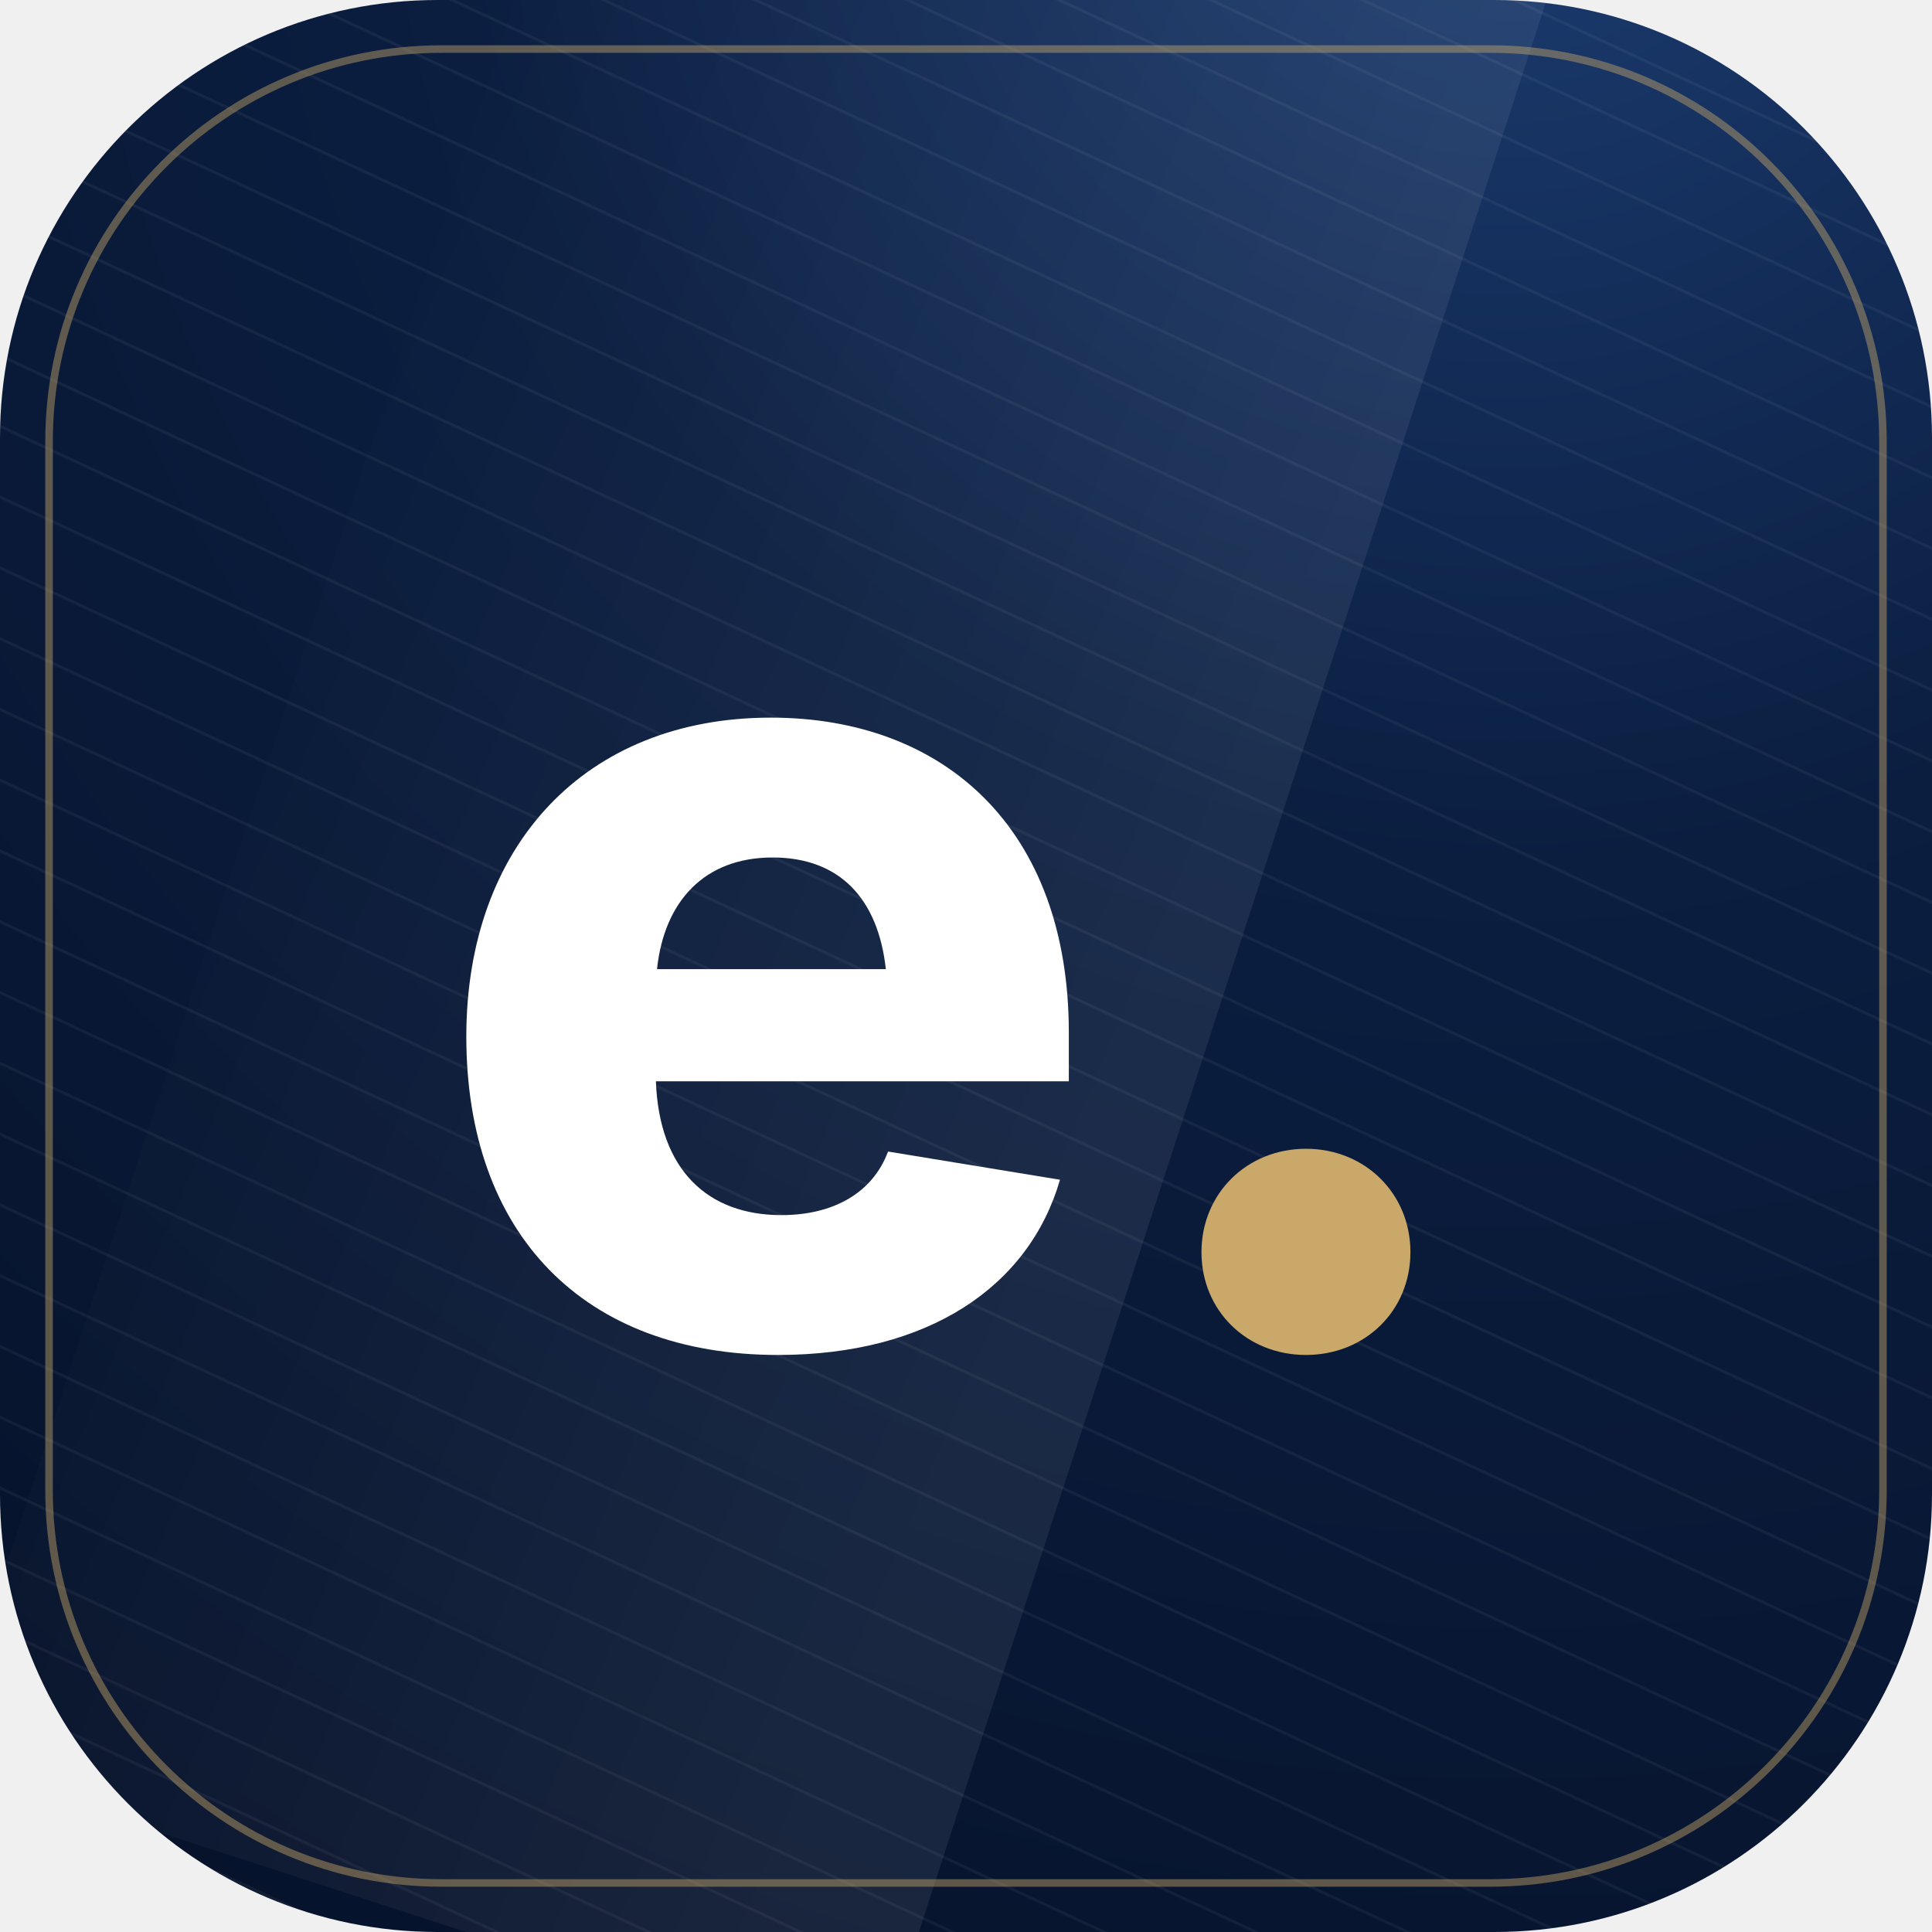
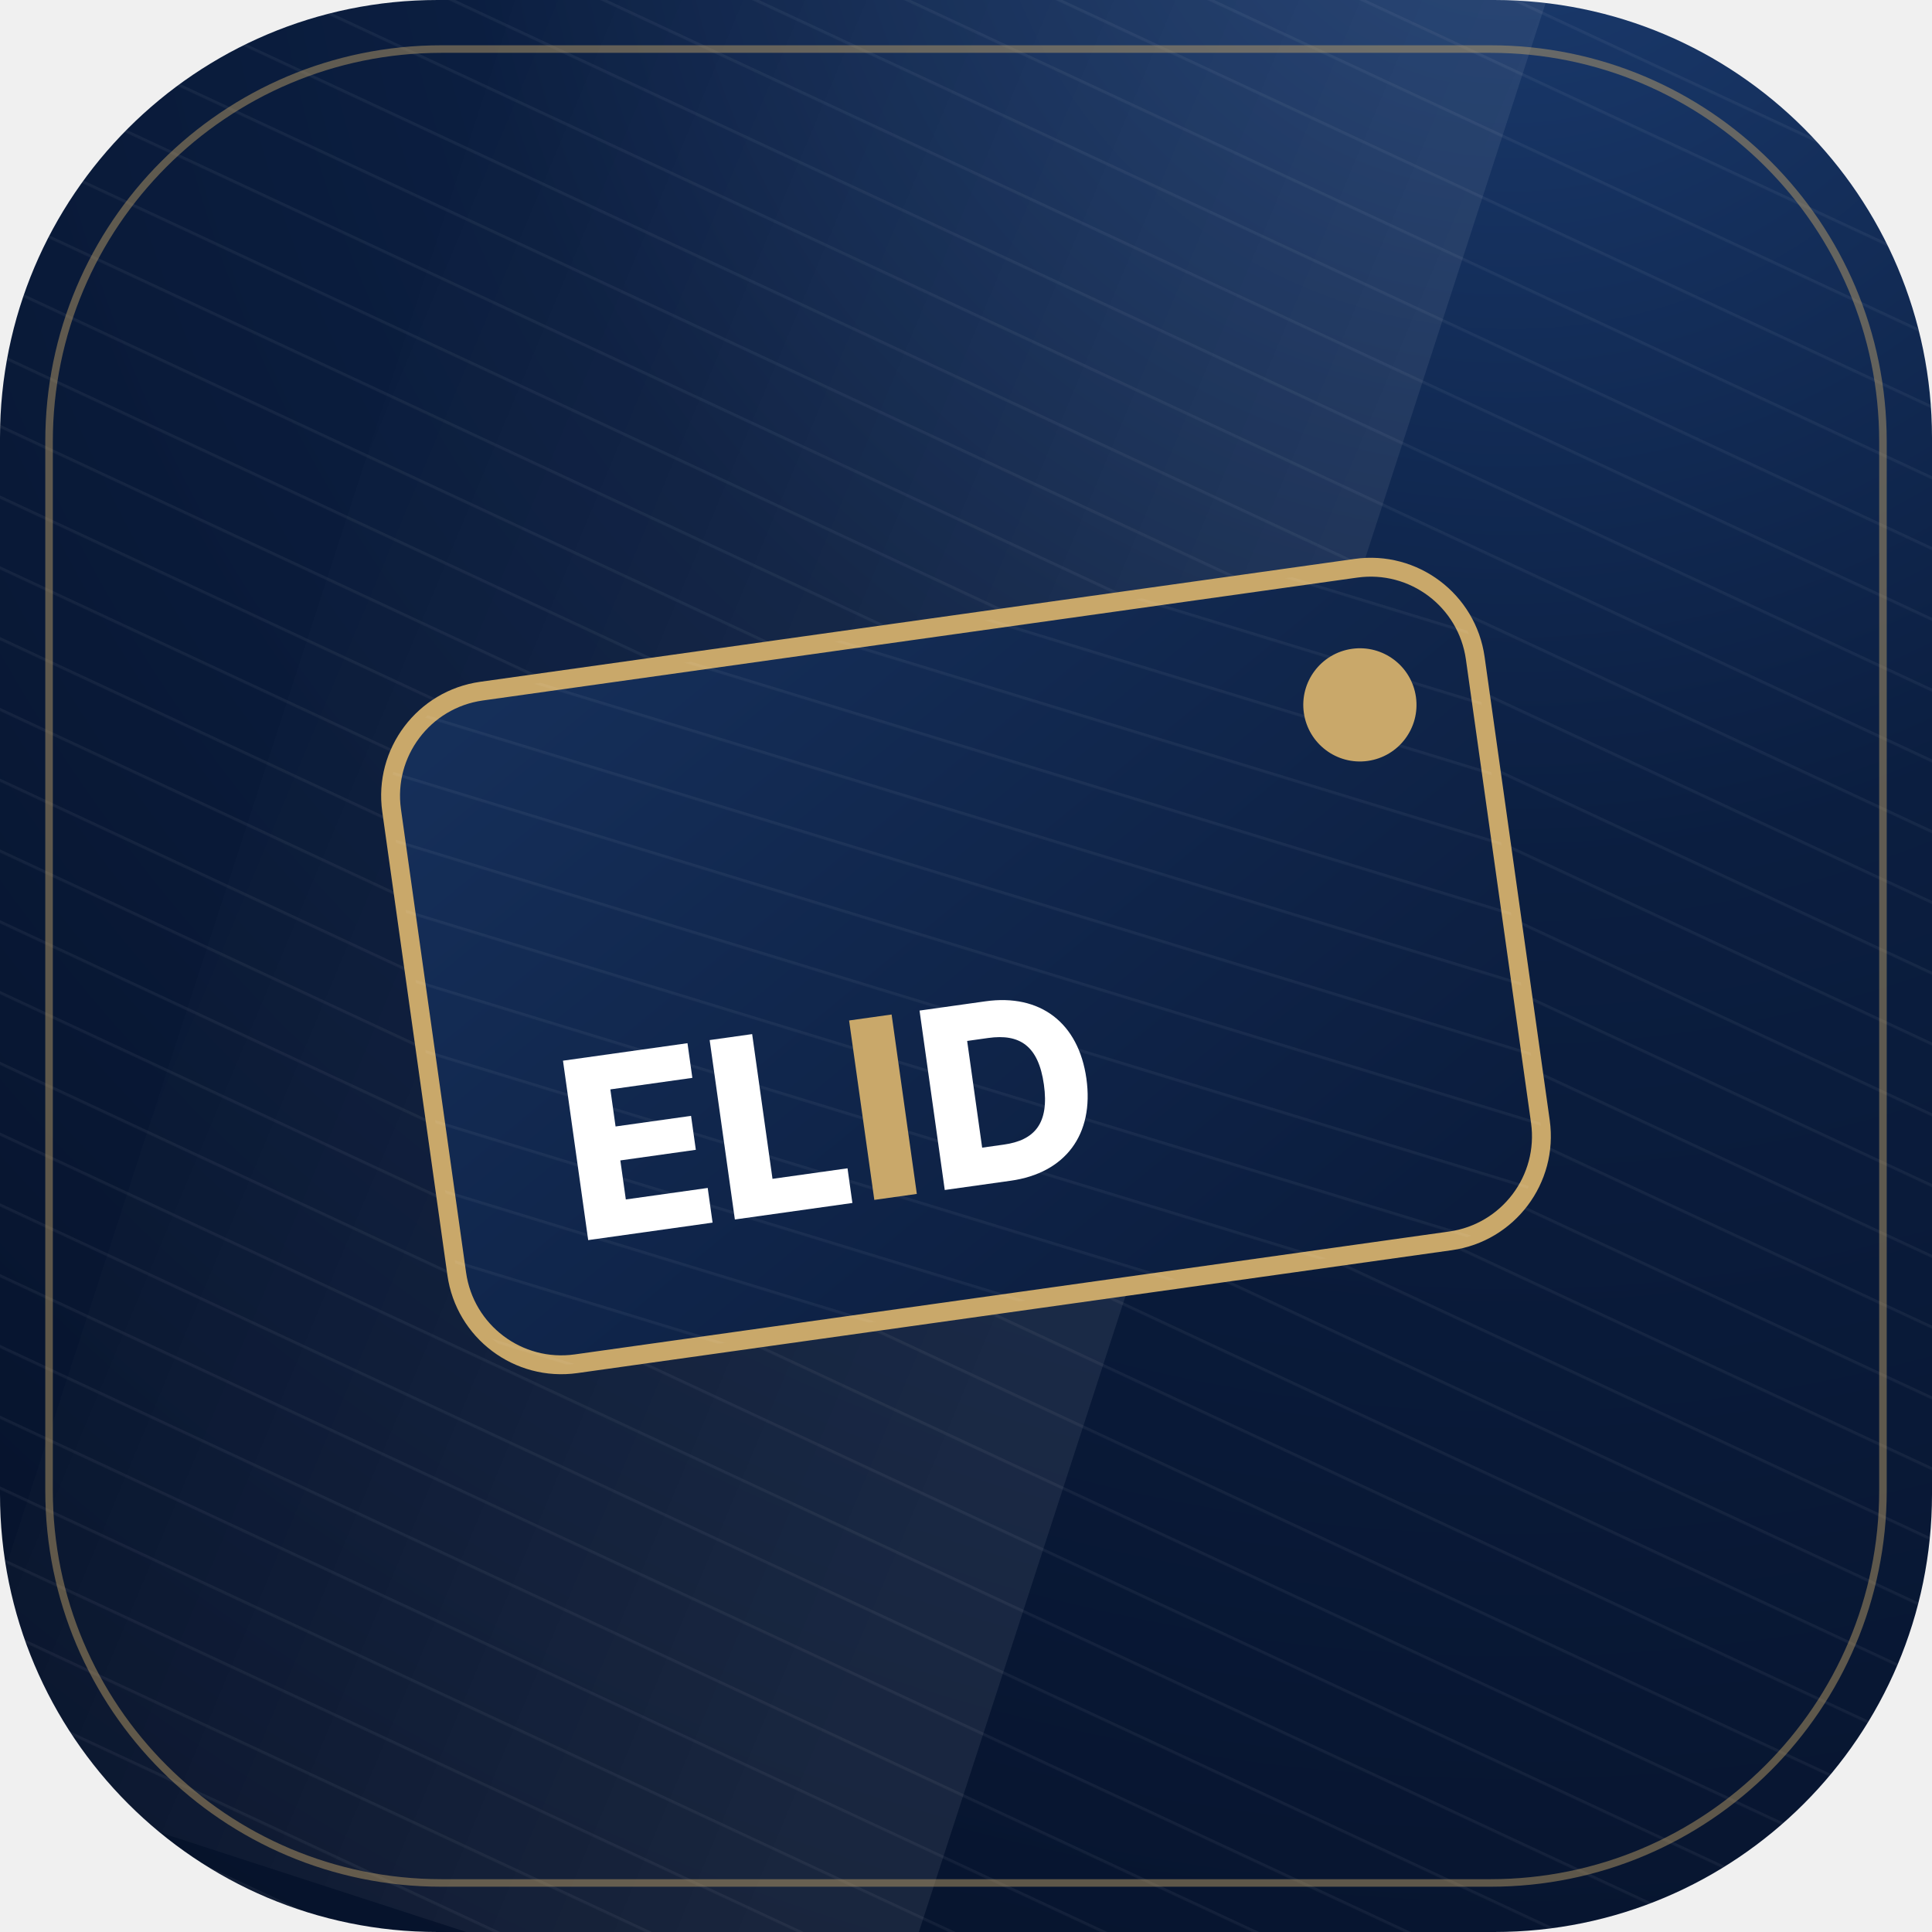
- <svg xmlns="http://www.w3.org/2000/svg" viewBox="0 0 1024 1024" role="img" aria-label="ELID app icon">
+ <svg xmlns="http://www.w3.org/2000/svg" viewBox="0 0 1024 1024" role="img" aria-label="ELID app icon — card motif">
  <defs>
    <radialGradient id="bg" cx="0.78" cy="-0.10" r="1.30">
      <stop offset="0" stop-color="#1C3D72" />
      <stop offset="0.42" stop-color="#0B1E40" />
      <stop offset="1" stop-color="#06122A" />
    </radialGradient>
+     <linearGradient id="cardbg" x1="0" y1="0" x2="1" y2="1">
+       <stop offset="0" stop-color="#16305B" />
+       <stop offset="1" stop-color="#0A1B3B" />
+     </linearGradient>
    <pattern id="guil" width="34" height="34" patternUnits="userSpaceOnUse" patternTransform="rotate(115)">
      <line x1="0" y1="0" x2="0" y2="34" stroke="#ffffff" stroke-opacity="0.05" stroke-width="3" />
    </pattern>
    <linearGradient id="sheen" x1="0" y1="0" x2="1" y2="0.2">
      <stop offset="0" stop-color="#ffffff" stop-opacity="0" />
      <stop offset="1" stop-color="#ffffff" stop-opacity="0.07" />
    </linearGradient>
  </defs>
-   <rect x="0" y="0" width="1024" height="1024" rx="232" fill="url(#bg)" />
-   <rect x="0" y="0" width="1024" height="1024" rx="232" fill="url(#guil)" />
+   <rect width="1024" height="1024" rx="232" fill="url(#bg)" />
+   <rect width="1024" height="1024" rx="232" fill="url(#guil)" />
  <rect x="120" y="-260" width="520" height="1300" transform="rotate(18 380 512)" fill="url(#sheen)" />
  <rect x="26" y="26" width="972" height="972" rx="208" fill="none" stroke="#C9A86A" stroke-opacity="0.45" stroke-width="4" />
-   <text x="512" y="712" text-anchor="middle" font-family="Pretendard, -apple-system, system-ui, sans-serif" font-weight="800" font-size="600" letter-spacing="-8" fill="#FFFFFF">e<tspan fill="#C9A86A">.</tspan>
-   </text>
+   <g transform="rotate(-8 512 512)">
+     <rect x="222" y="332" width="580" height="360" rx="56" fill="url(#cardbg)" stroke="#C9A86A" stroke-width="10" />
+     <rect x="222" y="332" width="580" height="360" rx="56" fill="url(#guil)" />
+     <circle cx="738" cy="404" r="30" fill="#C9A86A" />
+     <text x="286" y="628" font-family="Pretendard, -apple-system, system-ui, sans-serif" font-weight="800" font-size="132" letter-spacing="-2" fill="#FFFFFF">EL<tspan fill="#C9A86A">I</tspan>D</text>
+   </g>
</svg>
